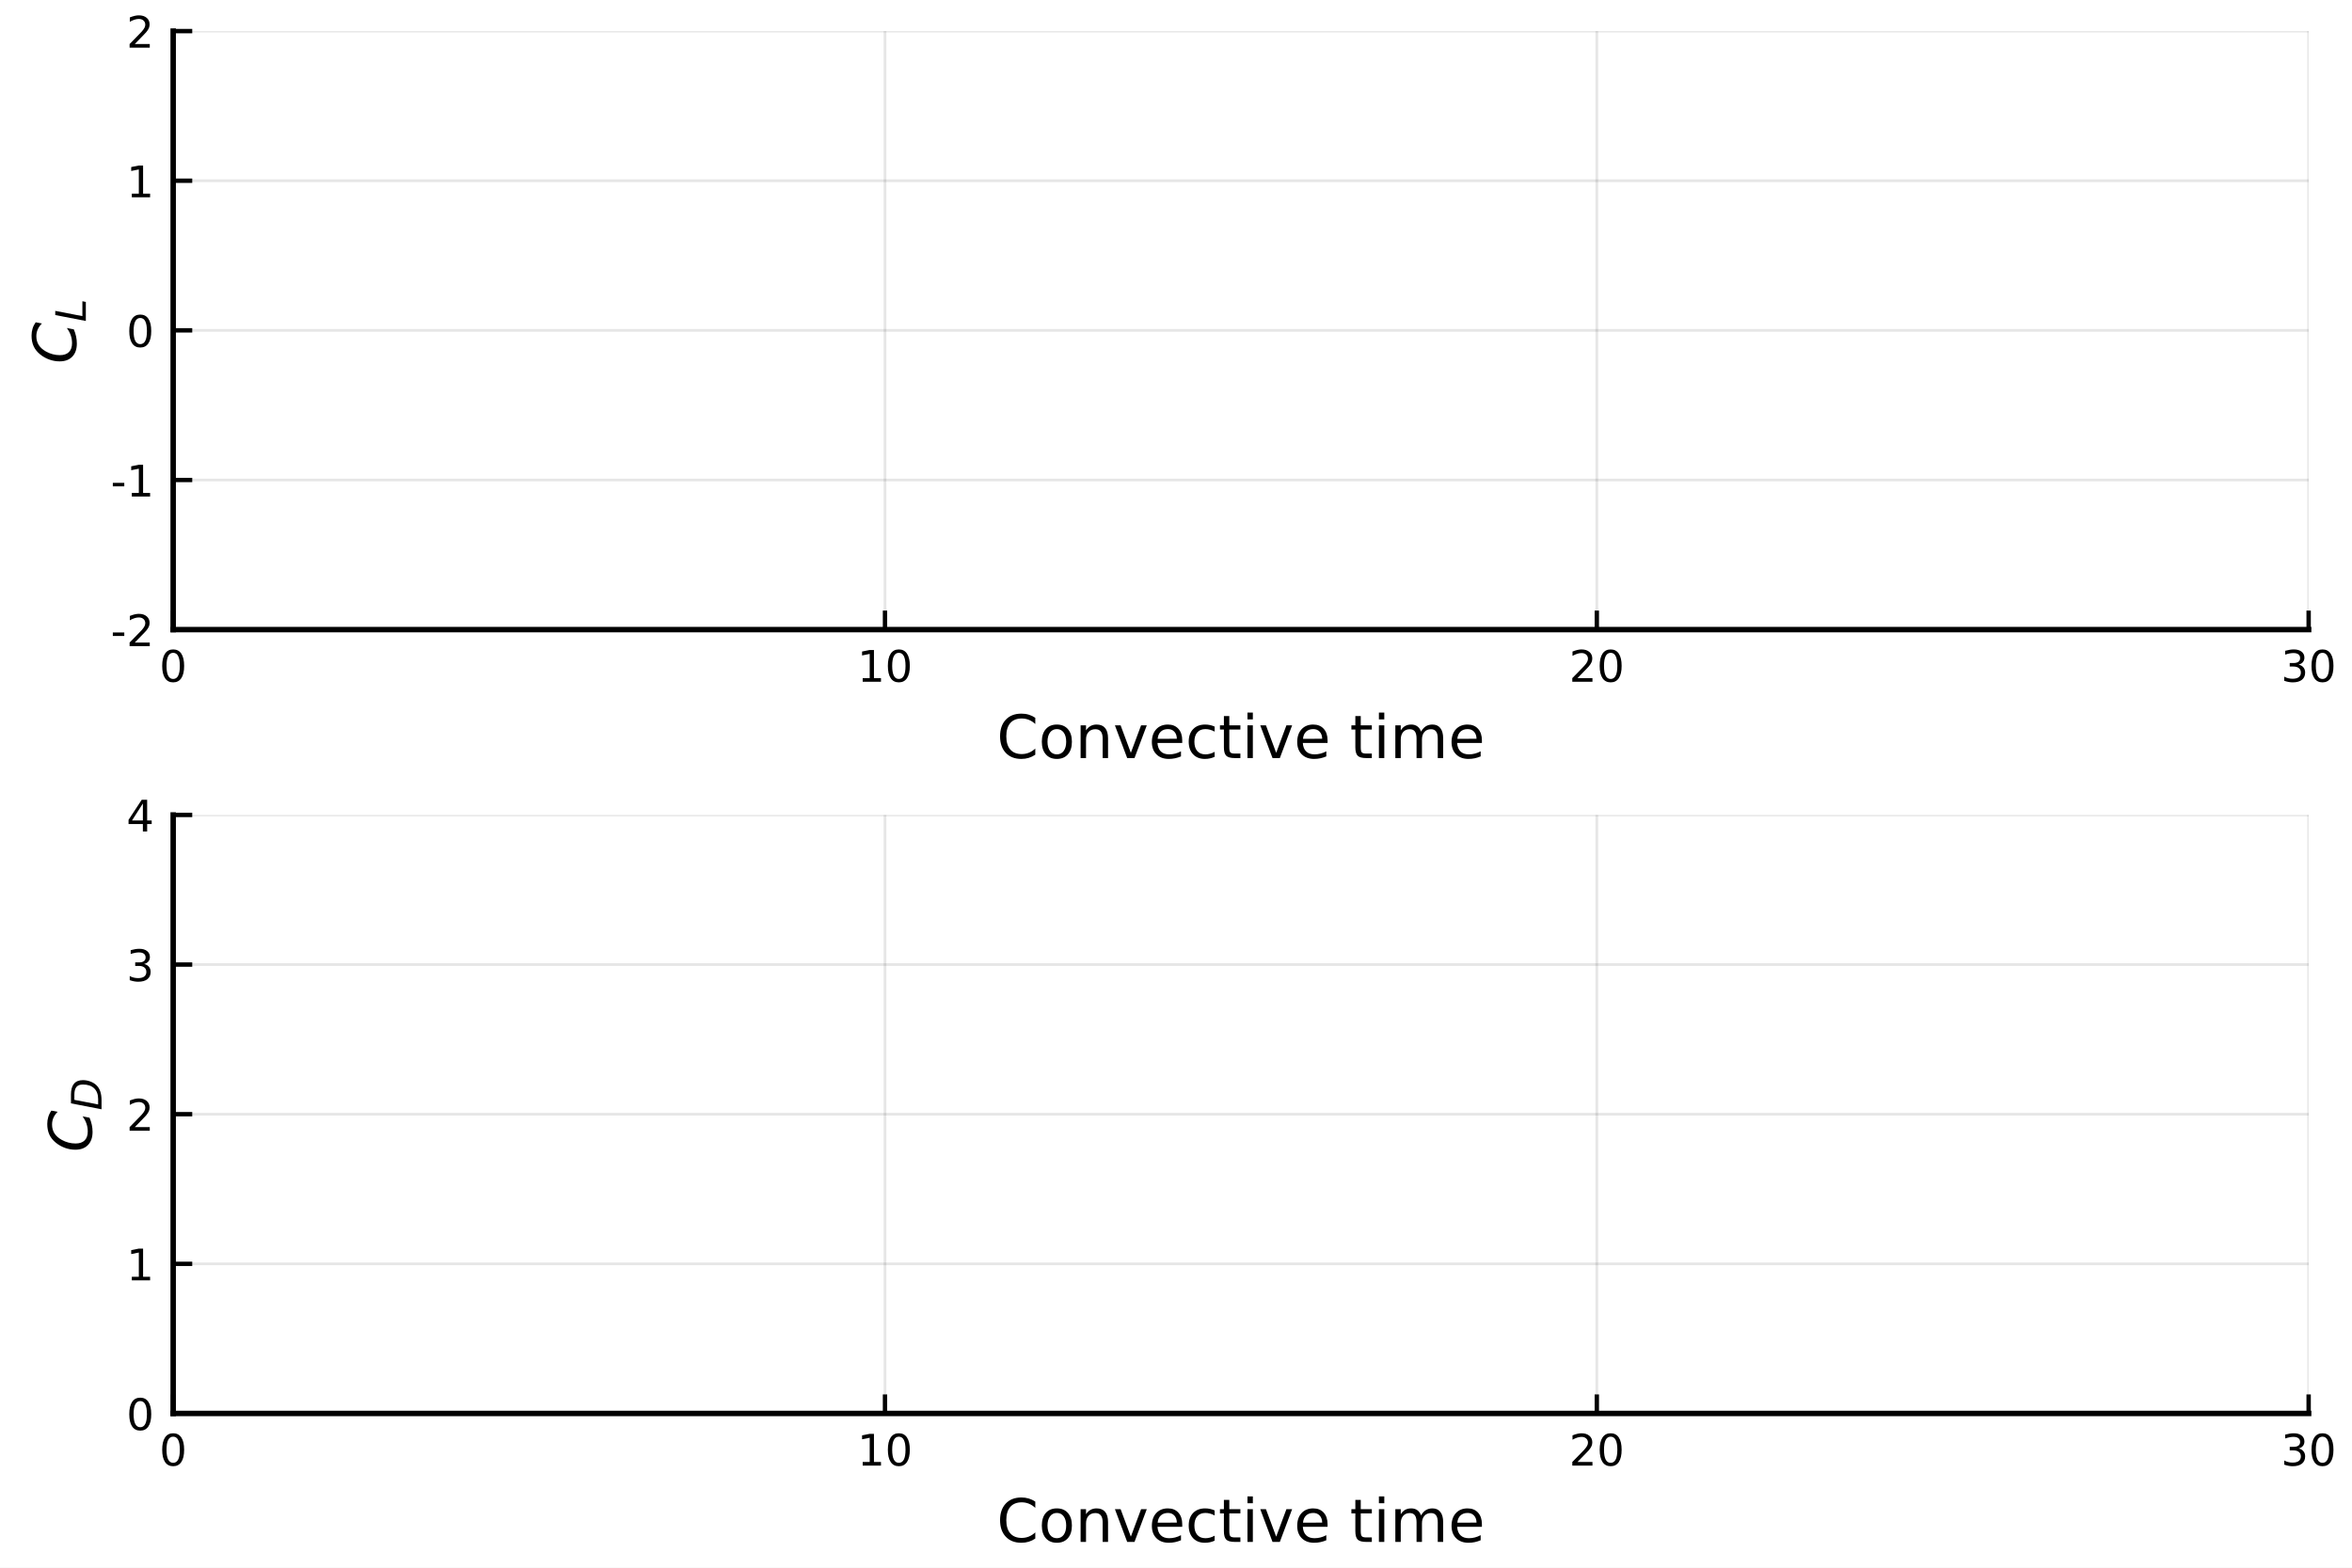
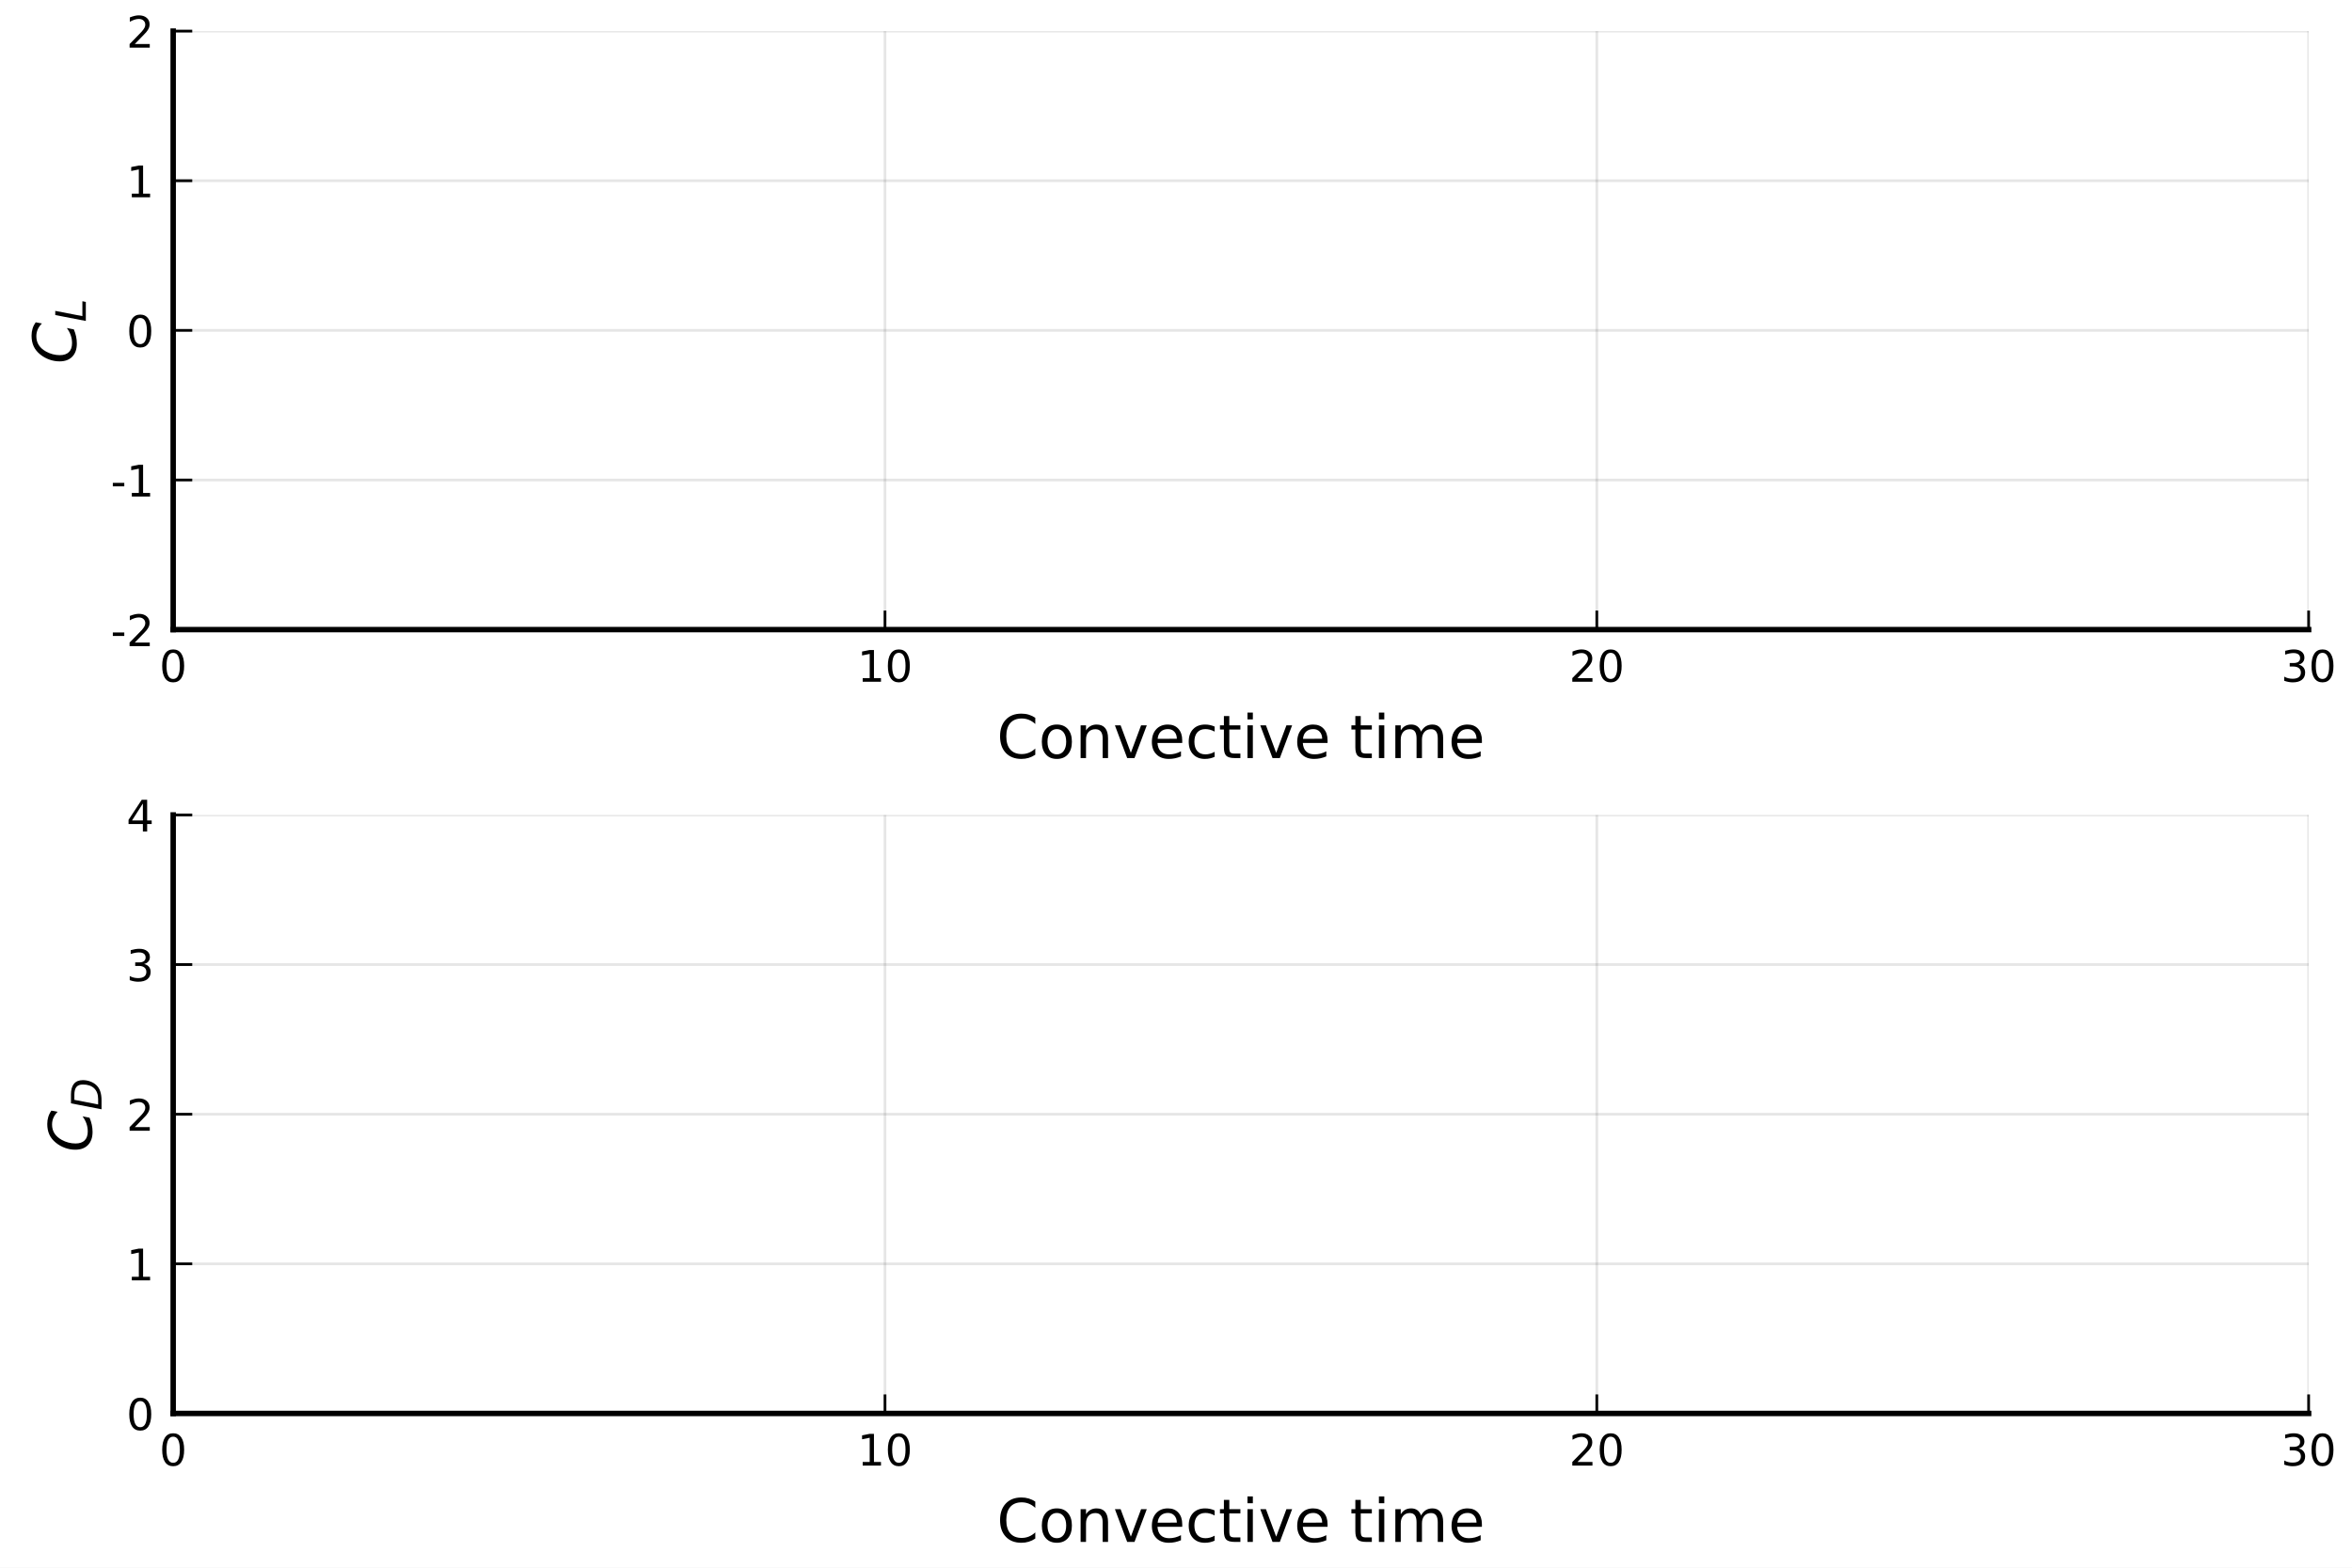
<svg xmlns="http://www.w3.org/2000/svg" xmlns:xlink="http://www.w3.org/1999/xlink" height="288pt" version="1.1" viewBox="0 0 432 288" width="432pt">
  <defs>
    <style type="text/css">
*{stroke-linecap:butt;stroke-linejoin:round;}
  </style>
  </defs>
  <g id="figure_1">
    <g id="patch_1">
      <path d="M 0 288  L 432 288  L 432 0  L 0 0  z " style="fill:#ffffff;" />
    </g>
    <g id="axes_1">
      <g id="patch_2">
        <path d="M 31.809 115.665  L 424.035 115.665  L 424.035 5.715  L 31.809 5.715  z " style="fill:#ffffff;" />
      </g>
      <g id="matplotlib.axis_1">
        <g id="xtick_1">
          <g id="line2d_1">
-             <path clip-path="url(#p71944d379e)" d="M 31.809 115.665  L 31.809 5.715  " style="fill:none;stroke:#000000;stroke-linecap:square;stroke-opacity:0.1;stroke-width:0.5;" />
+             <path clip-path="url(#p12061beb33)" d="M 31.809 115.665  L 31.809 5.715  " style="fill:none;stroke:#000000;stroke-linecap:square;stroke-opacity:0.1;stroke-width:0.5;" />
          </g>
          <g id="line2d_2">
            <defs>
-               <path d="M 0 0  L 0 -3.5  " id="mb33c574de6" style="stroke:#000000;stroke-width:0.8;" />
-             </defs>
-             <g>
-               <use style="stroke:#000000;stroke-width:0.8;" x="31.809" xlink:href="#mb33c574de6" y="115.665" />
+               <path d="M 0 0  L 0 -3.5  " id="ma3c7134d5c" style="stroke:#000000;stroke-width:0.5;" />
+             </defs>
+             <g>
+               <use style="stroke:#000000;stroke-width:0.5;" x="31.809" xlink:href="#ma3c7134d5c" y="115.665" />
            </g>
          </g>
          <g id="text_1">
            <defs>
              <path d="M 31.781 66.406  Q 24.172 66.406 20.328 58.906  Q 16.5 51.422 16.5 36.375  Q 16.5 21.391 20.328 13.891  Q 24.172 6.391 31.781 6.391  Q 39.453 6.391 43.281 13.891  Q 47.125 21.391 47.125 36.375  Q 47.125 51.422 43.281 58.906  Q 39.453 66.406 31.781 66.406  z M 31.781 74.219  Q 44.047 74.219 50.516 64.516  Q 56.984 54.828 56.984 36.375  Q 56.984 17.969 50.516 8.266  Q 44.047 -1.422 31.781 -1.422  Q 19.531 -1.422 13.062 8.266  Q 6.594 17.969 6.594 36.375  Q 6.594 54.828 13.062 64.516  Q 19.531 74.219 31.781 74.219  z " id="DejaVuSans-48" />
            </defs>
            <g transform="translate(29.26365 125.2441)scale(0.08 -0.08)">
              <use xlink:href="#DejaVuSans-48" />
            </g>
          </g>
        </g>
        <g id="xtick_2">
          <g id="line2d_3">
-             <path clip-path="url(#p71944d379e)" d="M 162.551 115.665  L 162.551 5.715  " style="fill:none;stroke:#000000;stroke-linecap:square;stroke-opacity:0.1;stroke-width:0.5;" />
+             <path clip-path="url(#p12061beb33)" d="M 162.551 115.665  L 162.551 5.715  " style="fill:none;stroke:#000000;stroke-linecap:square;stroke-opacity:0.1;stroke-width:0.5;" />
          </g>
          <g id="line2d_4">
            <g>
-               <use style="stroke:#000000;stroke-width:0.8;" x="162.551" xlink:href="#mb33c574de6" y="115.665" />
+               <use style="stroke:#000000;stroke-width:0.5;" x="162.551" xlink:href="#ma3c7134d5c" y="115.665" />
            </g>
          </g>
          <g id="text_2">
            <defs>
              <path d="M 12.406 8.297  L 28.516 8.297  L 28.516 63.922  L 10.984 60.406  L 10.984 69.391  L 28.422 72.906  L 38.281 72.906  L 38.281 8.297  L 54.391 8.297  L 54.391 0  L 12.406 0  z " id="DejaVuSans-49" />
            </defs>
            <g transform="translate(157.4609 125.2441)scale(0.08 -0.08)">
              <use xlink:href="#DejaVuSans-49" />
              <use x="63.623" xlink:href="#DejaVuSans-48" />
            </g>
          </g>
        </g>
        <g id="xtick_3">
          <g id="line2d_5">
-             <path clip-path="url(#p71944d379e)" d="M 293.293 115.665  L 293.293 5.715  " style="fill:none;stroke:#000000;stroke-linecap:square;stroke-opacity:0.1;stroke-width:0.5;" />
+             <path clip-path="url(#p12061beb33)" d="M 293.293 115.665  L 293.293 5.715  " style="fill:none;stroke:#000000;stroke-linecap:square;stroke-opacity:0.1;stroke-width:0.5;" />
          </g>
          <g id="line2d_6">
            <g>
-               <use style="stroke:#000000;stroke-width:0.8;" x="293.293" xlink:href="#mb33c574de6" y="115.665" />
+               <use style="stroke:#000000;stroke-width:0.5;" x="293.293" xlink:href="#ma3c7134d5c" y="115.665" />
            </g>
          </g>
          <g id="text_3">
            <defs>
              <path d="M 19.188 8.297  L 53.609 8.297  L 53.609 0  L 7.328 0  L 7.328 8.297  Q 12.938 14.109 22.625 23.891  Q 32.328 33.688 34.812 36.531  Q 39.547 41.844 41.422 45.531  Q 43.312 49.219 43.312 52.781  Q 43.312 58.594 39.234 62.25  Q 35.156 65.922 28.609 65.922  Q 23.969 65.922 18.812 64.312  Q 13.672 62.703 7.812 59.422  L 7.812 69.391  Q 13.766 71.781 18.938 73  Q 24.125 74.219 28.422 74.219  Q 39.75 74.219 46.484 68.547  Q 53.219 62.891 53.219 53.422  Q 53.219 48.922 51.531 44.891  Q 49.859 40.875 45.406 35.406  Q 44.188 33.984 37.641 27.219  Q 31.109 20.453 19.188 8.297  z " id="DejaVuSans-50" />
            </defs>
            <g transform="translate(288.2031 125.2441)scale(0.08 -0.08)">
              <use xlink:href="#DejaVuSans-50" />
              <use x="63.623" xlink:href="#DejaVuSans-48" />
            </g>
          </g>
        </g>
        <g id="xtick_4">
          <g id="line2d_7">
-             <path clip-path="url(#p71944d379e)" d="M 424.035 115.665  L 424.035 5.715  " style="fill:none;stroke:#000000;stroke-linecap:square;stroke-opacity:0.1;stroke-width:0.5;" />
+             <path clip-path="url(#p12061beb33)" d="M 424.035 115.665  L 424.035 5.715  " style="fill:none;stroke:#000000;stroke-linecap:square;stroke-opacity:0.1;stroke-width:0.5;" />
          </g>
          <g id="line2d_8">
            <g>
-               <use style="stroke:#000000;stroke-width:0.8;" x="424.035" xlink:href="#mb33c574de6" y="115.665" />
+               <use style="stroke:#000000;stroke-width:0.5;" x="424.035" xlink:href="#ma3c7134d5c" y="115.665" />
            </g>
          </g>
          <g id="text_4">
            <defs>
              <path d="M 40.578 39.312  Q 47.656 37.797 51.625 33  Q 55.609 28.219 55.609 21.188  Q 55.609 10.406 48.188 4.484  Q 40.766 -1.422 27.094 -1.422  Q 22.516 -1.422 17.656 -0.516  Q 12.797 0.391 7.625 2.203  L 7.625 11.719  Q 11.719 9.328 16.594 8.109  Q 21.484 6.891 26.812 6.891  Q 36.078 6.891 40.938 10.547  Q 45.797 14.203 45.797 21.188  Q 45.797 27.641 41.281 31.266  Q 36.766 34.906 28.719 34.906  L 20.219 34.906  L 20.219 43.016  L 29.109 43.016  Q 36.375 43.016 40.234 45.922  Q 44.094 48.828 44.094 54.297  Q 44.094 59.906 40.109 62.906  Q 36.141 65.922 28.719 65.922  Q 24.656 65.922 20.016 65.031  Q 15.375 64.156 9.812 62.312  L 9.812 71.094  Q 15.438 72.656 20.344 73.438  Q 25.25 74.219 29.594 74.219  Q 40.828 74.219 47.359 69.109  Q 53.906 64.016 53.906 55.328  Q 53.906 49.266 50.438 45.094  Q 46.969 40.922 40.578 39.312  z " id="DejaVuSans-51" />
            </defs>
            <g transform="translate(418.9454 125.2441)scale(0.08 -0.08)">
              <use xlink:href="#DejaVuSans-51" />
              <use x="63.623" xlink:href="#DejaVuSans-48" />
            </g>
          </g>
        </g>
        <g id="text_5">
          <defs>
            <path d="M 64.406 67.281  L 64.406 56.891  Q 59.422 61.531 53.781 63.812  Q 48.141 66.109 41.797 66.109  Q 29.297 66.109 22.656 58.469  Q 16.016 50.828 16.016 36.375  Q 16.016 21.969 22.656 14.328  Q 29.297 6.688 41.797 6.688  Q 48.141 6.688 53.781 8.984  Q 59.422 11.281 64.406 15.922  L 64.406 5.609  Q 59.234 2.094 53.438 0.328  Q 47.656 -1.422 41.219 -1.422  Q 24.656 -1.422 15.125 8.703  Q 5.609 18.844 5.609 36.375  Q 5.609 53.953 15.125 64.078  Q 24.656 74.219 41.219 74.219  Q 47.75 74.219 53.531 72.484  Q 59.328 70.75 64.406 67.281  z " id="DejaVuSans-67" />
            <path d="M 30.609 48.391  Q 23.391 48.391 19.188 42.75  Q 14.984 37.109 14.984 27.297  Q 14.984 17.484 19.156 11.844  Q 23.344 6.203 30.609 6.203  Q 37.797 6.203 41.984 11.859  Q 46.188 17.531 46.188 27.297  Q 46.188 37.016 41.984 42.703  Q 37.797 48.391 30.609 48.391  z M 30.609 56  Q 42.328 56 49.016 48.375  Q 55.719 40.766 55.719 27.297  Q 55.719 13.875 49.016 6.219  Q 42.328 -1.422 30.609 -1.422  Q 18.844 -1.422 12.172 6.219  Q 5.516 13.875 5.516 27.297  Q 5.516 40.766 12.172 48.375  Q 18.844 56 30.609 56  z " id="DejaVuSans-111" />
            <path d="M 54.891 33.016  L 54.891 0  L 45.906 0  L 45.906 32.719  Q 45.906 40.484 42.875 44.328  Q 39.844 48.188 33.797 48.188  Q 26.516 48.188 22.312 43.547  Q 18.109 38.922 18.109 30.906  L 18.109 0  L 9.078 0  L 9.078 54.688  L 18.109 54.688  L 18.109 46.188  Q 21.344 51.125 25.703 53.562  Q 30.078 56 35.797 56  Q 45.219 56 50.047 50.172  Q 54.891 44.344 54.891 33.016  z " id="DejaVuSans-110" />
            <path d="M 2.984 54.688  L 12.5 54.688  L 29.594 8.797  L 46.688 54.688  L 56.203 54.688  L 35.688 0  L 23.484 0  z " id="DejaVuSans-118" />
            <path d="M 56.203 29.594  L 56.203 25.203  L 14.891 25.203  Q 15.484 15.922 20.484 11.062  Q 25.484 6.203 34.422 6.203  Q 39.594 6.203 44.453 7.469  Q 49.312 8.734 54.109 11.281  L 54.109 2.781  Q 49.266 0.734 44.188 -0.344  Q 39.109 -1.422 33.891 -1.422  Q 20.797 -1.422 13.156 6.188  Q 5.516 13.812 5.516 26.812  Q 5.516 40.234 12.766 48.109  Q 20.016 56 32.328 56  Q 43.359 56 49.781 48.891  Q 56.203 41.797 56.203 29.594  z M 47.219 32.234  Q 47.125 39.594 43.094 43.984  Q 39.062 48.391 32.422 48.391  Q 24.906 48.391 20.391 44.141  Q 15.875 39.891 15.188 32.172  z " id="DejaVuSans-101" />
            <path d="M 48.781 52.594  L 48.781 44.188  Q 44.969 46.297 41.141 47.344  Q 37.312 48.391 33.406 48.391  Q 24.656 48.391 19.812 42.844  Q 14.984 37.312 14.984 27.297  Q 14.984 17.281 19.812 11.734  Q 24.656 6.203 33.406 6.203  Q 37.312 6.203 41.141 7.25  Q 44.969 8.297 48.781 10.406  L 48.781 2.094  Q 45.016 0.344 40.984 -0.531  Q 36.969 -1.422 32.422 -1.422  Q 20.062 -1.422 12.781 6.344  Q 5.516 14.109 5.516 27.297  Q 5.516 40.672 12.859 48.328  Q 20.219 56 33.016 56  Q 37.156 56 41.109 55.141  Q 45.062 54.297 48.781 52.594  z " id="DejaVuSans-99" />
            <path d="M 18.312 70.219  L 18.312 54.688  L 36.812 54.688  L 36.812 47.703  L 18.312 47.703  L 18.312 18.016  Q 18.312 11.328 20.141 9.422  Q 21.969 7.516 27.594 7.516  L 36.812 7.516  L 36.812 0  L 27.594 0  Q 17.188 0 13.234 3.875  Q 9.281 7.766 9.281 18.016  L 9.281 47.703  L 2.688 47.703  L 2.688 54.688  L 9.281 54.688  L 9.281 70.219  z " id="DejaVuSans-116" />
            <path d="M 9.422 54.688  L 18.406 54.688  L 18.406 0  L 9.422 0  z M 9.422 75.984  L 18.406 75.984  L 18.406 64.594  L 9.422 64.594  z " id="DejaVuSans-105" />
            <path id="DejaVuSans-32" />
            <path d="M 52 44.188  Q 55.375 50.25 60.062 53.125  Q 64.75 56 71.094 56  Q 79.641 56 84.281 50.016  Q 88.922 44.047 88.922 33.016  L 88.922 0  L 79.891 0  L 79.891 32.719  Q 79.891 40.578 77.094 44.375  Q 74.312 48.188 68.609 48.188  Q 61.625 48.188 57.562 43.547  Q 53.516 38.922 53.516 30.906  L 53.516 0  L 44.484 0  L 44.484 32.719  Q 44.484 40.625 41.703 44.406  Q 38.922 48.188 33.109 48.188  Q 26.219 48.188 22.156 43.531  Q 18.109 38.875 18.109 30.906  L 18.109 0  L 9.078 0  L 9.078 54.688  L 18.109 54.688  L 18.109 46.188  Q 21.188 51.219 25.484 53.609  Q 29.781 56 35.688 56  Q 41.656 56 45.828 52.969  Q 50 49.953 52 44.188  z " id="DejaVuSans-109" />
          </defs>
          <g transform="translate(183.0695 139.2661)scale(0.11 -0.11)">
            <use xlink:href="#DejaVuSans-67" />
            <use x="69.824" xlink:href="#DejaVuSans-111" />
            <use x="131.006" xlink:href="#DejaVuSans-110" />
            <use x="194.385" xlink:href="#DejaVuSans-118" />
            <use x="253.564" xlink:href="#DejaVuSans-101" />
            <use x="315.088" xlink:href="#DejaVuSans-99" />
            <use x="370.068" xlink:href="#DejaVuSans-116" />
            <use x="409.277" xlink:href="#DejaVuSans-105" />
            <use x="437.061" xlink:href="#DejaVuSans-118" />
            <use x="496.24" xlink:href="#DejaVuSans-101" />
            <use x="557.764" xlink:href="#DejaVuSans-32" />
            <use x="589.551" xlink:href="#DejaVuSans-116" />
            <use x="628.76" xlink:href="#DejaVuSans-105" />
            <use x="656.543" xlink:href="#DejaVuSans-109" />
            <use x="753.955" xlink:href="#DejaVuSans-101" />
          </g>
        </g>
      </g>
      <g id="matplotlib.axis_2">
        <g id="ytick_1">
          <g id="line2d_9">
-             <path clip-path="url(#p71944d379e)" d="M 31.809 115.665  L 424.035 115.665  " style="fill:none;stroke:#000000;stroke-linecap:square;stroke-opacity:0.1;stroke-width:0.5;" />
+             <path clip-path="url(#p12061beb33)" d="M 31.809 115.665  L 424.035 115.665  " style="fill:none;stroke:#000000;stroke-linecap:square;stroke-opacity:0.1;stroke-width:0.5;" />
          </g>
          <g id="line2d_10">
            <defs>
-               <path d="M 0 0  L 3.5 0  " id="mdc560a47fb" style="stroke:#000000;stroke-width:0.8;" />
-             </defs>
-             <g>
-               <use style="stroke:#000000;stroke-width:0.8;" x="31.809" xlink:href="#mdc560a47fb" y="115.665" />
+               <path d="M 0 0  L 3.5 0  " id="m3f58156fd5" style="stroke:#000000;stroke-width:0.5;" />
+             </defs>
+             <g>
+               <use style="stroke:#000000;stroke-width:0.5;" x="31.809" xlink:href="#m3f58156fd5" y="115.665" />
            </g>
          </g>
          <g id="text_6">
            <defs>
              <path d="M 4.891 31.391  L 31.203 31.391  L 31.203 23.391  L 4.891 23.391  z " id="DejaVuSans-45" />
            </defs>
            <g transform="translate(20.3324 118.7047)scale(0.08 -0.08)">
              <use xlink:href="#DejaVuSans-45" />
              <use x="36.084" xlink:href="#DejaVuSans-50" />
            </g>
          </g>
        </g>
        <g id="ytick_2">
          <g id="line2d_11">
-             <path clip-path="url(#p71944d379e)" d="M 31.809 88.178  L 424.035 88.178  " style="fill:none;stroke:#000000;stroke-linecap:square;stroke-opacity:0.1;stroke-width:0.5;" />
+             <path clip-path="url(#p12061beb33)" d="M 31.809 88.178  L 424.035 88.178  " style="fill:none;stroke:#000000;stroke-linecap:square;stroke-opacity:0.1;stroke-width:0.5;" />
          </g>
          <g id="line2d_12">
            <g>
-               <use style="stroke:#000000;stroke-width:0.8;" x="31.809" xlink:href="#mdc560a47fb" y="88.178" />
+               <use style="stroke:#000000;stroke-width:0.5;" x="31.809" xlink:href="#m3f58156fd5" y="88.178" />
            </g>
          </g>
          <g id="text_7">
            <g transform="translate(20.3324 91.21705)scale(0.08 -0.08)">
              <use xlink:href="#DejaVuSans-45" />
              <use x="36.084" xlink:href="#DejaVuSans-49" />
            </g>
          </g>
        </g>
        <g id="ytick_3">
          <g id="line2d_13">
-             <path clip-path="url(#p71944d379e)" d="M 31.809 60.69  L 424.035 60.69  " style="fill:none;stroke:#000000;stroke-linecap:square;stroke-opacity:0.1;stroke-width:0.5;" />
+             <path clip-path="url(#p12061beb33)" d="M 31.809 60.69  L 424.035 60.69  " style="fill:none;stroke:#000000;stroke-linecap:square;stroke-opacity:0.1;stroke-width:0.5;" />
          </g>
          <g id="line2d_14">
            <g>
-               <use style="stroke:#000000;stroke-width:0.8;" x="31.809" xlink:href="#mdc560a47fb" y="60.69" />
+               <use style="stroke:#000000;stroke-width:0.5;" x="31.809" xlink:href="#m3f58156fd5" y="60.69" />
            </g>
          </g>
          <g id="text_8">
            <g transform="translate(23.21865 63.72937)scale(0.08 -0.08)">
              <use xlink:href="#DejaVuSans-48" />
            </g>
          </g>
        </g>
        <g id="ytick_4">
          <g id="line2d_15">
-             <path clip-path="url(#p71944d379e)" d="M 31.809 33.202  L 424.035 33.202  " style="fill:none;stroke:#000000;stroke-linecap:square;stroke-opacity:0.1;stroke-width:0.5;" />
+             <path clip-path="url(#p12061beb33)" d="M 31.809 33.202  L 424.035 33.202  " style="fill:none;stroke:#000000;stroke-linecap:square;stroke-opacity:0.1;stroke-width:0.5;" />
          </g>
          <g id="line2d_16">
            <g>
-               <use style="stroke:#000000;stroke-width:0.8;" x="31.809" xlink:href="#mdc560a47fb" y="33.202" />
+               <use style="stroke:#000000;stroke-width:0.5;" x="31.809" xlink:href="#m3f58156fd5" y="33.202" />
            </g>
          </g>
          <g id="text_9">
            <g transform="translate(23.21865 36.2417)scale(0.08 -0.08)">
              <use xlink:href="#DejaVuSans-49" />
            </g>
          </g>
        </g>
        <g id="ytick_5">
          <g id="line2d_17">
-             <path clip-path="url(#p71944d379e)" d="M 31.809 5.715  L 424.035 5.715  " style="fill:none;stroke:#000000;stroke-linecap:square;stroke-opacity:0.1;stroke-width:0.5;" />
+             <path clip-path="url(#p12061beb33)" d="M 31.809 5.715  L 424.035 5.715  " style="fill:none;stroke:#000000;stroke-linecap:square;stroke-opacity:0.1;stroke-width:0.5;" />
          </g>
          <g id="line2d_18">
            <g>
-               <use style="stroke:#000000;stroke-width:0.8;" x="31.809" xlink:href="#mdc560a47fb" y="5.715" />
+               <use style="stroke:#000000;stroke-width:0.5;" x="31.809" xlink:href="#m3f58156fd5" y="5.715" />
            </g>
          </g>
          <g id="text_10">
            <g transform="translate(23.21865 8.754021)scale(0.08 -0.08)">
              <use xlink:href="#DejaVuSans-50" />
            </g>
          </g>
        </g>
        <g id="text_11">
          <defs>
            <path d="M 69.484 67.281  L 67.484 56.891  Q 62.797 61.625 57.547 63.922  Q 52.297 66.219 46.188 66.219  Q 37.844 66.219 31.516 62.203  Q 25.203 58.203 20.609 50  Q 17.672 44.734 16.125 38.844  Q 14.594 32.953 14.594 27  Q 14.594 17.047 19.75 11.812  Q 24.906 6.594 34.719 6.594  Q 41.5 6.594 47.75 8.766  Q 54 10.938 59.906 15.281  L 57.625 3.609  Q 51.812 1.125 45.875 -0.141  Q 39.938 -1.422 33.984 -1.422  Q 19.969 -1.422 12.078 6.188  Q 4.203 13.812 4.203 27.391  Q 4.203 36.078 7.203 44.469  Q 10.203 52.875 15.828 59.812  Q 21.781 67.188 29.422 70.703  Q 37.062 74.219 47.219 74.219  Q 53.469 74.219 59.062 72.484  Q 64.656 70.75 69.484 67.281  z " id="DejaVuSans-Oblique-67" />
            <path d="M 16.797 72.906  L 26.703 72.906  L 14.203 8.203  L 49.703 8.203  L 48.094 0  L 2.688 0  z " id="DejaVuSans-Oblique-76" />
          </defs>
          <g transform="translate(14.04474 66.85)rotate(-90)scale(0.11 -0.11)">
            <use transform="translate(0 0.78125)" xlink:href="#DejaVuSans-Oblique-67" />
            <use transform="translate(69.82422 -15.625)scale(0.7)" xlink:href="#DejaVuSans-Oblique-76" />
          </g>
        </g>
      </g>
      <g id="patch_3">
        <path d="M 31.809 115.665  L 31.809 5.715  " style="fill:none;stroke:#000000;stroke-linecap:square;stroke-linejoin:miter;" />
      </g>
      <g id="patch_4">
        <path d="M 31.809 115.665  L 424.035 115.665  " style="fill:none;stroke:#000000;stroke-linecap:square;stroke-linejoin:miter;" />
      </g>
    </g>
    <g id="axes_2">
      <g id="patch_5">
        <path d="M 31.809 259.665  L 424.035 259.665  L 424.035 149.715  L 31.809 149.715  z " style="fill:#ffffff;" />
      </g>
      <g id="matplotlib.axis_3">
        <g id="xtick_5">
          <g id="line2d_19">
-             <path clip-path="url(#p39ff32178e)" d="M 31.809 259.665  L 31.809 149.715  " style="fill:none;stroke:#000000;stroke-linecap:square;stroke-opacity:0.1;stroke-width:0.5;" />
+             <path clip-path="url(#pae73b57aa3)" d="M 31.809 259.665  L 31.809 149.715  " style="fill:none;stroke:#000000;stroke-linecap:square;stroke-opacity:0.1;stroke-width:0.5;" />
          </g>
          <g id="line2d_20">
            <g>
-               <use style="stroke:#000000;stroke-width:0.8;" x="31.809" xlink:href="#mb33c574de6" y="259.665" />
+               <use style="stroke:#000000;stroke-width:0.5;" x="31.809" xlink:href="#ma3c7134d5c" y="259.665" />
            </g>
          </g>
          <g id="text_12">
            <g transform="translate(29.26365 269.2441)scale(0.08 -0.08)">
              <use xlink:href="#DejaVuSans-48" />
            </g>
          </g>
        </g>
        <g id="xtick_6">
          <g id="line2d_21">
-             <path clip-path="url(#p39ff32178e)" d="M 162.551 259.665  L 162.551 149.715  " style="fill:none;stroke:#000000;stroke-linecap:square;stroke-opacity:0.1;stroke-width:0.5;" />
+             <path clip-path="url(#pae73b57aa3)" d="M 162.551 259.665  L 162.551 149.715  " style="fill:none;stroke:#000000;stroke-linecap:square;stroke-opacity:0.1;stroke-width:0.5;" />
          </g>
          <g id="line2d_22">
            <g>
-               <use style="stroke:#000000;stroke-width:0.8;" x="162.551" xlink:href="#mb33c574de6" y="259.665" />
+               <use style="stroke:#000000;stroke-width:0.5;" x="162.551" xlink:href="#ma3c7134d5c" y="259.665" />
            </g>
          </g>
          <g id="text_13">
            <g transform="translate(157.4609 269.2441)scale(0.08 -0.08)">
              <use xlink:href="#DejaVuSans-49" />
              <use x="63.623" xlink:href="#DejaVuSans-48" />
            </g>
          </g>
        </g>
        <g id="xtick_7">
          <g id="line2d_23">
-             <path clip-path="url(#p39ff32178e)" d="M 293.293 259.665  L 293.293 149.715  " style="fill:none;stroke:#000000;stroke-linecap:square;stroke-opacity:0.1;stroke-width:0.5;" />
+             <path clip-path="url(#pae73b57aa3)" d="M 293.293 259.665  L 293.293 149.715  " style="fill:none;stroke:#000000;stroke-linecap:square;stroke-opacity:0.1;stroke-width:0.5;" />
          </g>
          <g id="line2d_24">
            <g>
-               <use style="stroke:#000000;stroke-width:0.8;" x="293.293" xlink:href="#mb33c574de6" y="259.665" />
+               <use style="stroke:#000000;stroke-width:0.5;" x="293.293" xlink:href="#ma3c7134d5c" y="259.665" />
            </g>
          </g>
          <g id="text_14">
            <g transform="translate(288.2031 269.2441)scale(0.08 -0.08)">
              <use xlink:href="#DejaVuSans-50" />
              <use x="63.623" xlink:href="#DejaVuSans-48" />
            </g>
          </g>
        </g>
        <g id="xtick_8">
          <g id="line2d_25">
-             <path clip-path="url(#p39ff32178e)" d="M 424.035 259.665  L 424.035 149.715  " style="fill:none;stroke:#000000;stroke-linecap:square;stroke-opacity:0.1;stroke-width:0.5;" />
+             <path clip-path="url(#pae73b57aa3)" d="M 424.035 259.665  L 424.035 149.715  " style="fill:none;stroke:#000000;stroke-linecap:square;stroke-opacity:0.1;stroke-width:0.5;" />
          </g>
          <g id="line2d_26">
            <g>
-               <use style="stroke:#000000;stroke-width:0.8;" x="424.035" xlink:href="#mb33c574de6" y="259.665" />
+               <use style="stroke:#000000;stroke-width:0.5;" x="424.035" xlink:href="#ma3c7134d5c" y="259.665" />
            </g>
          </g>
          <g id="text_15">
            <g transform="translate(418.9454 269.2441)scale(0.08 -0.08)">
              <use xlink:href="#DejaVuSans-51" />
              <use x="63.623" xlink:href="#DejaVuSans-48" />
            </g>
          </g>
        </g>
        <g id="text_16">
          <g transform="translate(183.0695 283.2661)scale(0.11 -0.11)">
            <use xlink:href="#DejaVuSans-67" />
            <use x="69.824" xlink:href="#DejaVuSans-111" />
            <use x="131.006" xlink:href="#DejaVuSans-110" />
            <use x="194.385" xlink:href="#DejaVuSans-118" />
            <use x="253.564" xlink:href="#DejaVuSans-101" />
            <use x="315.088" xlink:href="#DejaVuSans-99" />
            <use x="370.068" xlink:href="#DejaVuSans-116" />
            <use x="409.277" xlink:href="#DejaVuSans-105" />
            <use x="437.061" xlink:href="#DejaVuSans-118" />
            <use x="496.24" xlink:href="#DejaVuSans-101" />
            <use x="557.764" xlink:href="#DejaVuSans-32" />
            <use x="589.551" xlink:href="#DejaVuSans-116" />
            <use x="628.76" xlink:href="#DejaVuSans-105" />
            <use x="656.543" xlink:href="#DejaVuSans-109" />
            <use x="753.955" xlink:href="#DejaVuSans-101" />
          </g>
        </g>
      </g>
      <g id="matplotlib.axis_4">
        <g id="ytick_6">
          <g id="line2d_27">
-             <path clip-path="url(#p39ff32178e)" d="M 31.809 259.665  L 424.035 259.665  " style="fill:none;stroke:#000000;stroke-linecap:square;stroke-opacity:0.1;stroke-width:0.5;" />
+             <path clip-path="url(#pae73b57aa3)" d="M 31.809 259.665  L 424.035 259.665  " style="fill:none;stroke:#000000;stroke-linecap:square;stroke-opacity:0.1;stroke-width:0.5;" />
          </g>
          <g id="line2d_28">
            <g>
-               <use style="stroke:#000000;stroke-width:0.8;" x="31.809" xlink:href="#mdc560a47fb" y="259.665" />
+               <use style="stroke:#000000;stroke-width:0.5;" x="31.809" xlink:href="#m3f58156fd5" y="259.665" />
            </g>
          </g>
          <g id="text_17">
            <g transform="translate(23.21865 262.7047)scale(0.08 -0.08)">
              <use xlink:href="#DejaVuSans-48" />
            </g>
          </g>
        </g>
        <g id="ytick_7">
          <g id="line2d_29">
-             <path clip-path="url(#p39ff32178e)" d="M 31.809 232.178  L 424.035 232.178  " style="fill:none;stroke:#000000;stroke-linecap:square;stroke-opacity:0.1;stroke-width:0.5;" />
+             <path clip-path="url(#pae73b57aa3)" d="M 31.809 232.178  L 424.035 232.178  " style="fill:none;stroke:#000000;stroke-linecap:square;stroke-opacity:0.1;stroke-width:0.5;" />
          </g>
          <g id="line2d_30">
            <g>
-               <use style="stroke:#000000;stroke-width:0.8;" x="31.809" xlink:href="#mdc560a47fb" y="232.178" />
+               <use style="stroke:#000000;stroke-width:0.5;" x="31.809" xlink:href="#m3f58156fd5" y="232.178" />
            </g>
          </g>
          <g id="text_18">
            <g transform="translate(23.21865 235.2171)scale(0.08 -0.08)">
              <use xlink:href="#DejaVuSans-49" />
            </g>
          </g>
        </g>
        <g id="ytick_8">
          <g id="line2d_31">
-             <path clip-path="url(#p39ff32178e)" d="M 31.809 204.69  L 424.035 204.69  " style="fill:none;stroke:#000000;stroke-linecap:square;stroke-opacity:0.1;stroke-width:0.5;" />
+             <path clip-path="url(#pae73b57aa3)" d="M 31.809 204.69  L 424.035 204.69  " style="fill:none;stroke:#000000;stroke-linecap:square;stroke-opacity:0.1;stroke-width:0.5;" />
          </g>
          <g id="line2d_32">
            <g>
-               <use style="stroke:#000000;stroke-width:0.8;" x="31.809" xlink:href="#mdc560a47fb" y="204.69" />
+               <use style="stroke:#000000;stroke-width:0.5;" x="31.809" xlink:href="#m3f58156fd5" y="204.69" />
            </g>
          </g>
          <g id="text_19">
            <g transform="translate(23.21865 207.7294)scale(0.08 -0.08)">
              <use xlink:href="#DejaVuSans-50" />
            </g>
          </g>
        </g>
        <g id="ytick_9">
          <g id="line2d_33">
-             <path clip-path="url(#p39ff32178e)" d="M 31.809 177.202  L 424.035 177.202  " style="fill:none;stroke:#000000;stroke-linecap:square;stroke-opacity:0.1;stroke-width:0.5;" />
+             <path clip-path="url(#pae73b57aa3)" d="M 31.809 177.202  L 424.035 177.202  " style="fill:none;stroke:#000000;stroke-linecap:square;stroke-opacity:0.1;stroke-width:0.5;" />
          </g>
          <g id="line2d_34">
            <g>
-               <use style="stroke:#000000;stroke-width:0.8;" x="31.809" xlink:href="#mdc560a47fb" y="177.202" />
+               <use style="stroke:#000000;stroke-width:0.5;" x="31.809" xlink:href="#m3f58156fd5" y="177.202" />
            </g>
          </g>
          <g id="text_20">
            <g transform="translate(23.21865 180.2417)scale(0.08 -0.08)">
              <use xlink:href="#DejaVuSans-51" />
            </g>
          </g>
        </g>
        <g id="ytick_10">
          <g id="line2d_35">
-             <path clip-path="url(#p39ff32178e)" d="M 31.809 149.715  L 424.035 149.715  " style="fill:none;stroke:#000000;stroke-linecap:square;stroke-opacity:0.1;stroke-width:0.5;" />
+             <path clip-path="url(#pae73b57aa3)" d="M 31.809 149.715  L 424.035 149.715  " style="fill:none;stroke:#000000;stroke-linecap:square;stroke-opacity:0.1;stroke-width:0.5;" />
          </g>
          <g id="line2d_36">
            <g>
-               <use style="stroke:#000000;stroke-width:0.8;" x="31.809" xlink:href="#mdc560a47fb" y="149.715" />
+               <use style="stroke:#000000;stroke-width:0.5;" x="31.809" xlink:href="#m3f58156fd5" y="149.715" />
            </g>
          </g>
          <g id="text_21">
            <defs>
              <path d="M 37.797 64.312  L 12.891 25.391  L 37.797 25.391  z M 35.203 72.906  L 47.609 72.906  L 47.609 25.391  L 58.016 25.391  L 58.016 17.188  L 47.609 17.188  L 47.609 0  L 37.797 0  L 37.797 17.188  L 4.891 17.188  L 4.891 26.703  z " id="DejaVuSans-52" />
            </defs>
            <g transform="translate(23.21865 152.754)scale(0.08 -0.08)">
              <use xlink:href="#DejaVuSans-52" />
            </g>
          </g>
        </g>
        <g id="text_22">
          <defs>
            <path d="M 16.891 72.906  L 38.094 72.906  Q 54.984 72.906 63.594 65.75  Q 72.219 58.594 72.219 44.484  Q 72.219 35.156 68.938 26.531  Q 65.672 17.922 59.906 12.016  Q 54.109 5.953 45.172 2.969  Q 36.234 0 24.031 0  L 2.688 0  z M 25.203 64.797  L 14.203 8.109  L 27.094 8.109  Q 43.656 8.109 52.734 17.625  Q 61.812 27.156 61.812 44.484  Q 61.812 54.984 55.953 59.891  Q 50.094 64.797 37.594 64.797  z " id="DejaVuSans-Oblique-68" />
          </defs>
          <g transform="translate(16.93099 211.675)rotate(-90)scale(0.11 -0.11)">
            <use transform="translate(0 0.78125)" xlink:href="#DejaVuSans-Oblique-67" />
            <use transform="translate(69.82422 -15.625)scale(0.7)" xlink:href="#DejaVuSans-Oblique-68" />
          </g>
        </g>
      </g>
      <g id="patch_6">
        <path d="M 31.809 259.665  L 31.809 149.715  " style="fill:none;stroke:#000000;stroke-linecap:square;stroke-linejoin:miter;" />
      </g>
      <g id="patch_7">
        <path d="M 31.809 259.665  L 424.035 259.665  " style="fill:none;stroke:#000000;stroke-linecap:square;stroke-linejoin:miter;" />
      </g>
    </g>
  </g>
  <defs>
-     <clipPath id="p71944d379e">
+     <clipPath id="p12061beb33">
      <rect height="109.951" width="392.227" x="31.809" y="5.715" />
    </clipPath>
-     <clipPath id="p39ff32178e">
+     <clipPath id="pae73b57aa3">
      <rect height="109.951" width="392.227" x="31.809" y="149.715" />
    </clipPath>
  </defs>
</svg>
